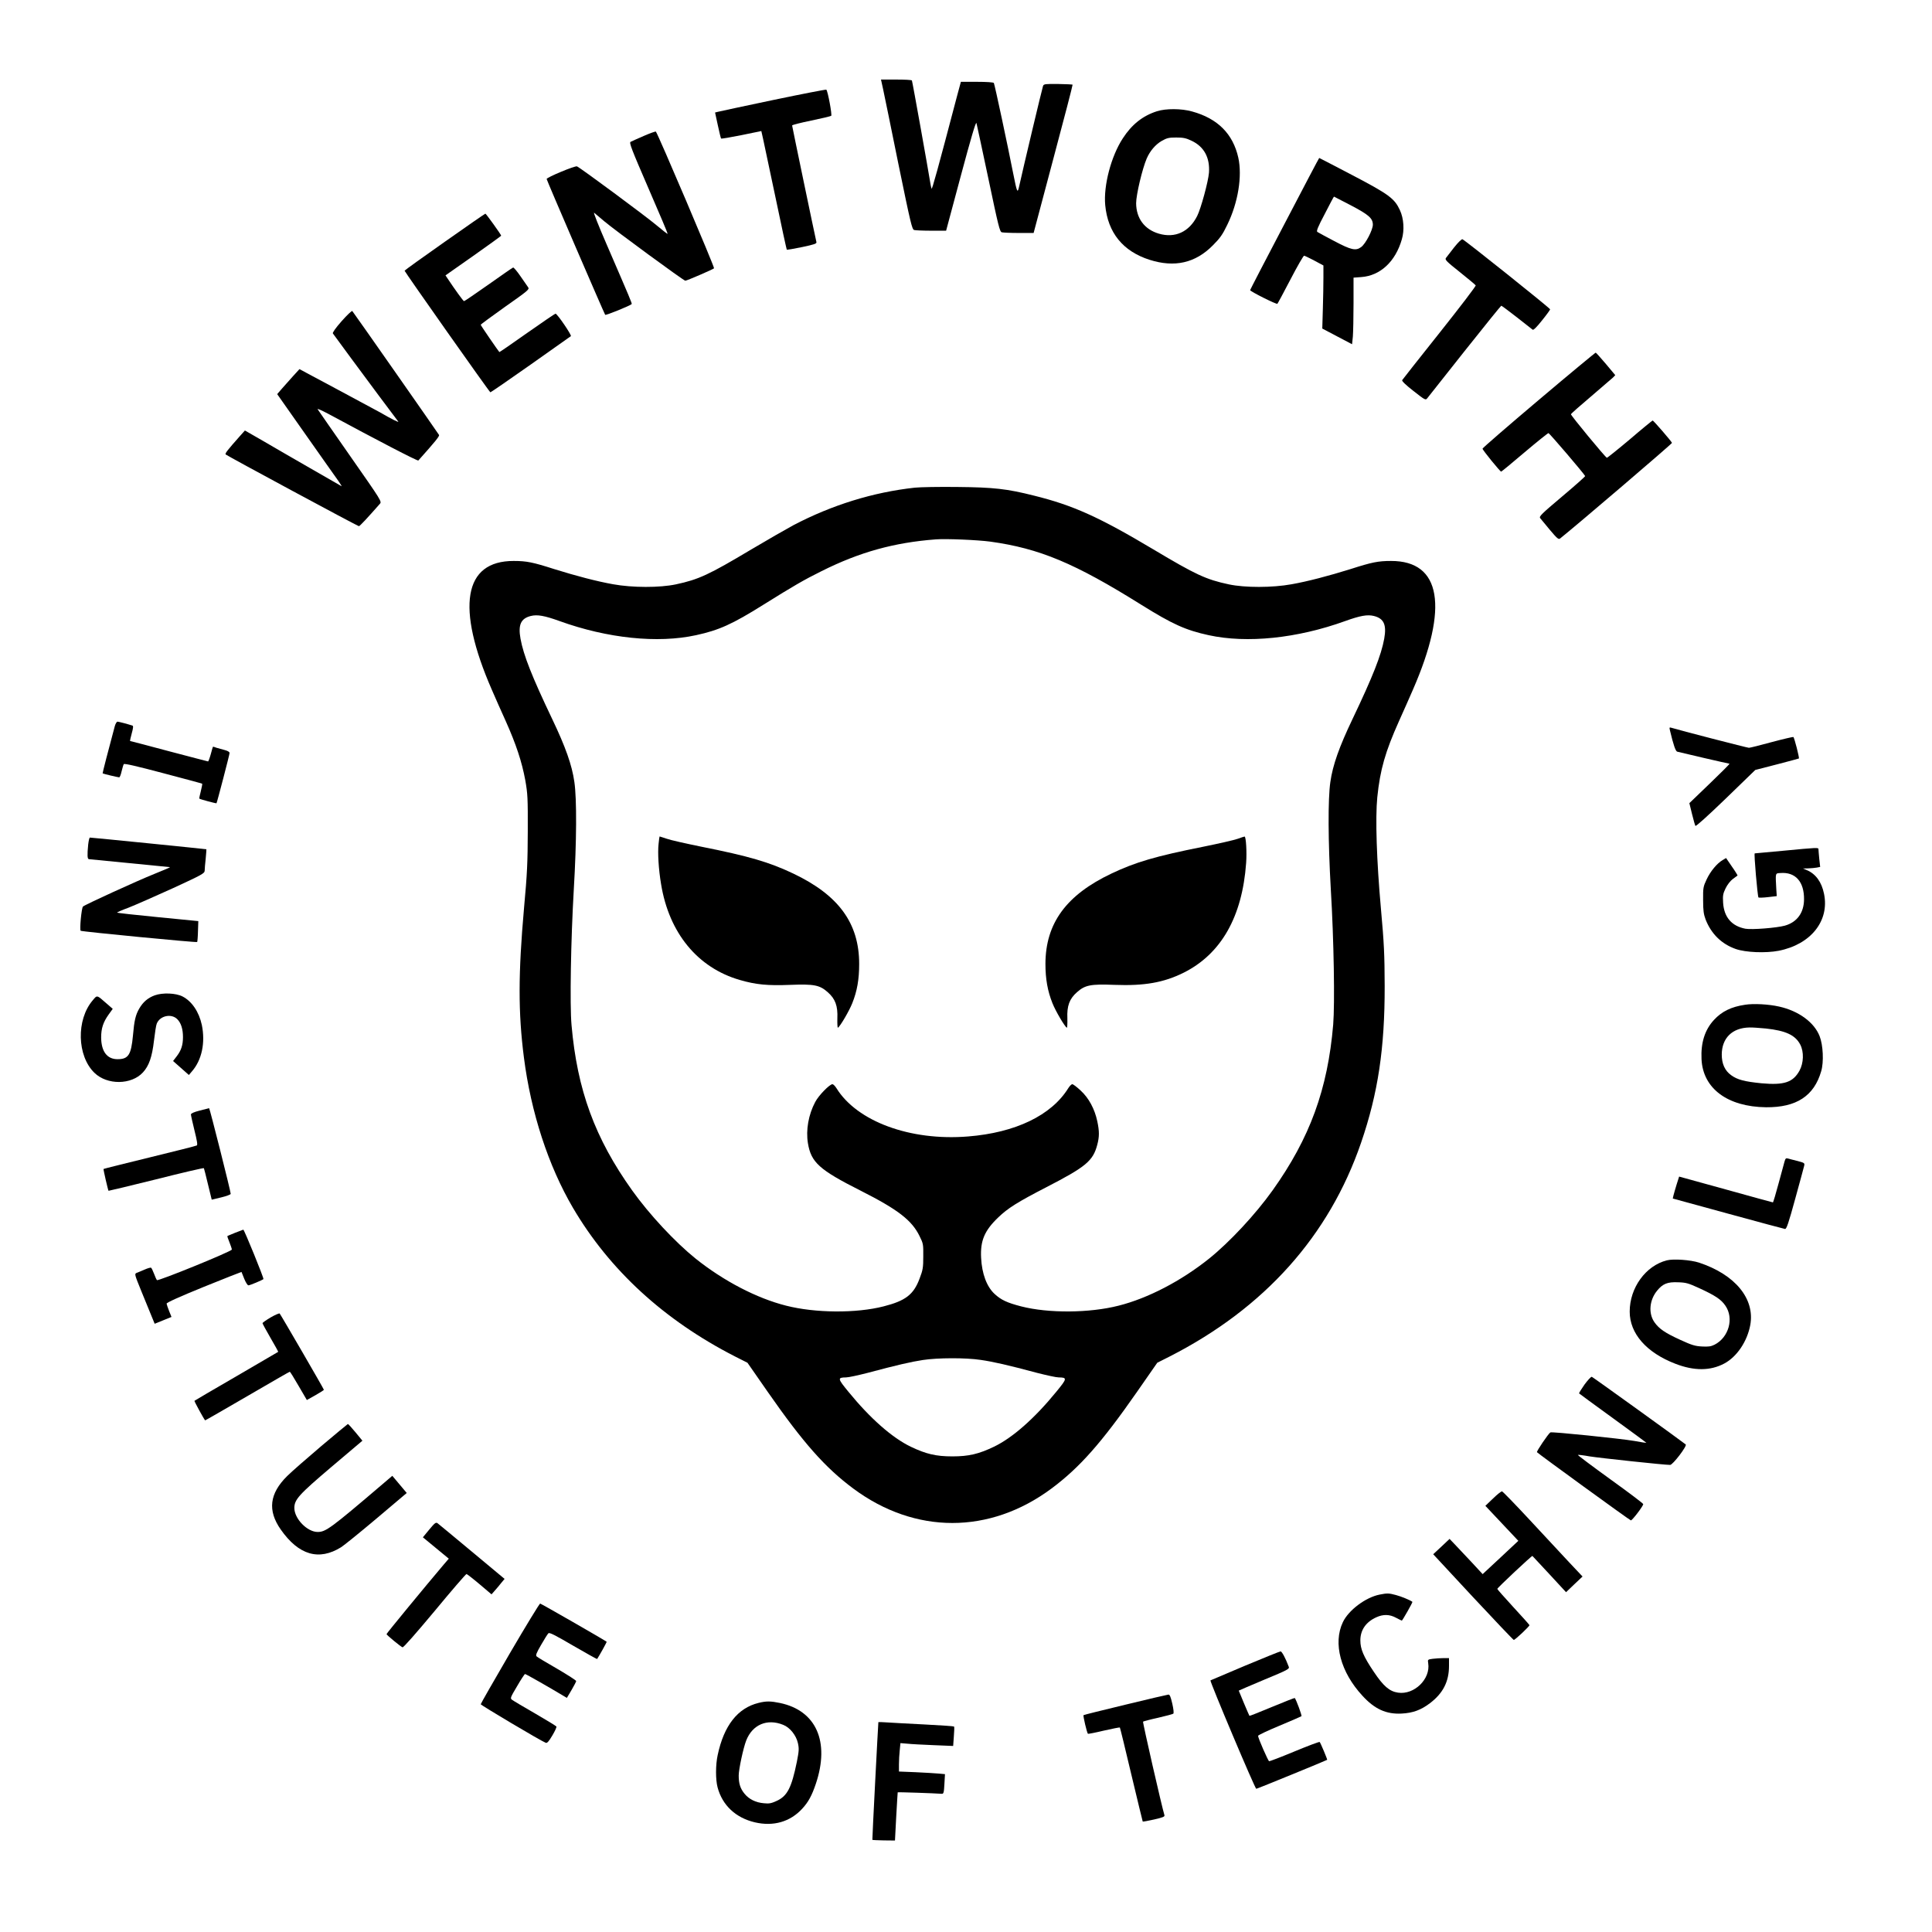
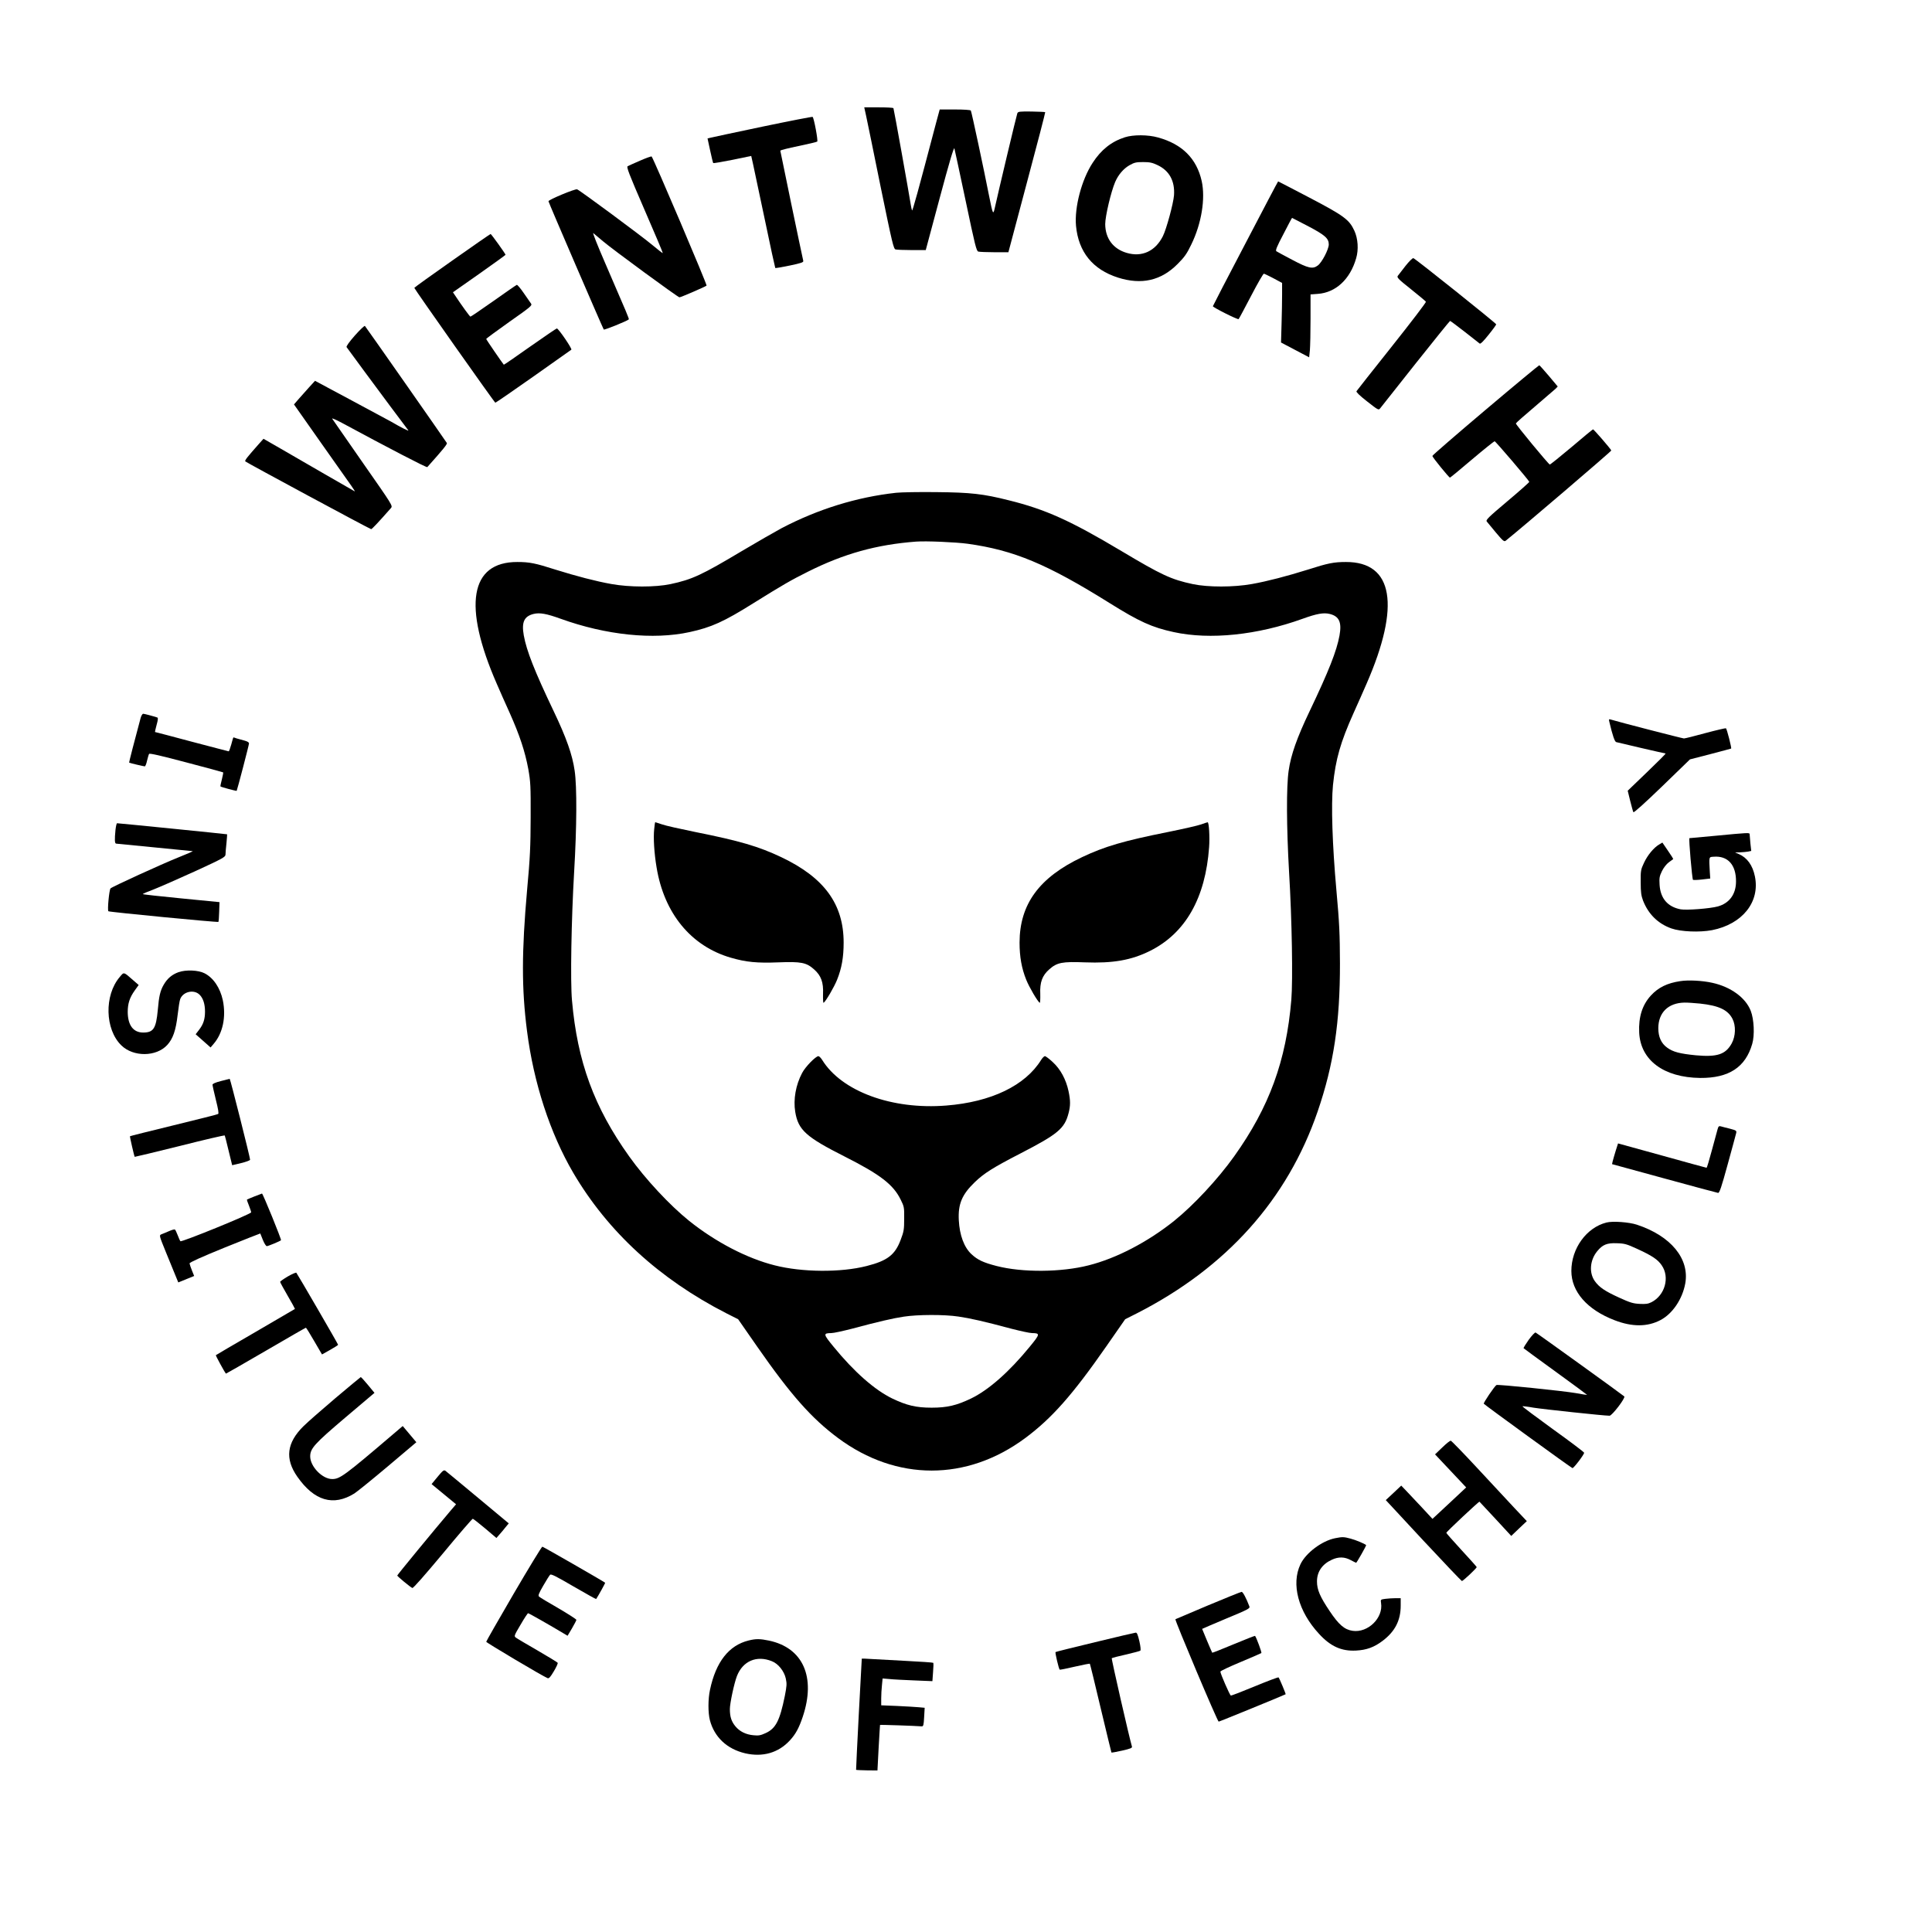
- <svg xmlns="http://www.w3.org/2000/svg" version="1.0" width="1400pt" height="1400pt" viewBox="-70 -70 1700 1700" preserveAspectRatio="xMidYMid meet">
+ <svg xmlns="http://www.w3.org/2000/svg" version="1.0" width="1400pt" height="1400pt" viewBox="-100 -100 1800 1800" preserveAspectRatio="xMidYMid meet">
  <g transform="translate(0,1550) scale(0.1,-0.1)" fill="#000000" stroke="none">
    <path d="M7070 15418 c10 -46 71 -343 135 -660 108 -525 120 -577 139 -582 12 -3 80 -6 151 -6 l130 0 130 485 c89 332 132 478 137 462 3 -12 51 -232 105 -489 87 -414 100 -468 118 -472 11 -3 79 -6 150 -6 l130 0 173 651 c96 358 172 652 170 654 -2 2 -60 5 -128 6 -113 1 -125 0 -132 -17 -7 -17 -178 -736 -209 -878 -16 -73 -19 -66 -55 114 -44 226 -162 779 -169 790 -4 6 -64 10 -148 10 l-142 0 -33 -122 c-170 -646 -221 -831 -225 -818 -3 8 -8 31 -11 50 -16 103 -158 896 -162 902 -3 5 -65 8 -139 8 l-133 0 18 -82z" />
    <path d="M6103 15320 c-255 -54 -474 -100 -487 -104 l-24 -6 24 -111 c13 -61 26 -114 29 -118 4 -3 85 11 180 30 l174 36 16 -71 c8 -39 58 -273 110 -519 51 -247 96 -451 98 -454 3 -2 64 8 135 23 105 22 129 30 126 43 -16 69 -214 1020 -214 1027 0 5 75 24 168 43 92 19 171 38 176 42 9 8 -30 218 -43 230 -3 3 -214 -38 -468 -91z" />
    <path d="M9480 15221 c-125 -40 -221 -116 -300 -238 -103 -157 -171 -416 -155 -588 23 -243 156 -406 390 -481 220 -70 403 -29 557 127 63 63 86 95 127 181 95 194 133 427 97 591 -47 209 -181 344 -406 406 -95 27 -232 27 -310 2z m306 -260 c109 -52 161 -148 152 -280 -6 -78 -71 -317 -104 -382 -70 -139 -194 -197 -337 -155 -126 37 -199 134 -200 268 0 74 54 302 93 393 29 67 77 123 132 155 46 26 63 30 128 30 62 0 86 -5 136 -29z" />
    <path d="M4965 15004 c-55 -24 -107 -47 -116 -52 -15 -6 8 -65 156 -407 96 -220 172 -401 170 -403 -2 -2 -46 32 -97 75 -92 78 -673 508 -701 519 -18 7 -267 -97 -267 -111 0 -10 502 -1173 515 -1195 5 -7 217 79 233 94 5 5 -11 42 -222 530 -69 159 -118 282 -108 274 9 -8 50 -42 89 -75 93 -79 699 -523 713 -523 14 0 242 99 253 109 7 7 -494 1184 -512 1203 -3 3 -51 -14 -106 -38z" />
    <path d="M10603 14231 c-167 -318 -303 -581 -303 -584 0 -11 233 -128 240 -120 4 4 56 101 116 216 59 114 113 207 119 207 5 0 46 -20 90 -43 l80 -43 0 -105 c0 -57 -2 -182 -5 -277 l-5 -173 131 -69 131 -69 7 67 c3 37 6 169 6 293 l0 226 68 5 c167 12 301 136 357 332 24 81 17 184 -17 257 -47 102 -96 139 -417 307 -159 83 -291 152 -293 152 -2 0 -139 -261 -305 -579z m582 163 c160 -84 195 -115 195 -172 -1 -46 -64 -168 -103 -196 -47 -35 -88 -26 -237 53 -74 39 -141 75 -148 80 -11 6 3 42 65 159 43 84 79 152 81 152 1 0 67 -34 147 -76z" />
    <path d="M3213 14072 c-194 -136 -352 -250 -353 -254 0 -9 747 -1069 755 -1070 4 0 163 109 353 243 190 134 350 247 355 251 11 6 -120 198 -135 198 -5 0 -117 -77 -250 -170 -132 -94 -242 -169 -244 -168 -12 13 -164 234 -164 240 0 4 97 75 215 159 198 139 215 153 203 170 -7 10 -38 54 -68 98 -30 44 -60 79 -65 77 -6 -2 -103 -69 -217 -150 -114 -80 -210 -146 -215 -146 -7 1 -80 102 -145 200 l-18 27 245 172 c135 95 245 175 245 177 0 9 -133 194 -139 194 -3 0 -164 -111 -358 -248z" />
    <path d="M12095 14023 c-33 -42 -65 -84 -72 -93 -11 -15 5 -31 122 -124 74 -59 137 -112 140 -117 4 -5 -139 -192 -317 -416 -178 -223 -326 -412 -330 -418 -5 -7 32 -43 99 -95 103 -81 107 -83 122 -64 9 11 157 199 330 417 173 218 318 397 321 397 4 0 65 -46 136 -101 71 -56 134 -106 140 -110 7 -6 37 24 82 81 40 49 72 94 72 98 0 10 -751 610 -772 617 -7 2 -40 -30 -73 -72z" />
    <path d="M2306 13374 c-53 -60 -82 -102 -77 -108 4 -6 79 -108 166 -226 132 -179 368 -496 409 -549 10 -13 -65 25 -159 80 -16 9 -183 99 -370 199 l-340 182 -54 -59 c-29 -32 -73 -81 -98 -110 l-44 -51 249 -354 c137 -194 266 -378 288 -408 21 -30 34 -52 29 -48 -6 3 -129 74 -275 158 -146 84 -335 193 -420 243 l-155 89 -43 -48 c-109 -123 -135 -155 -126 -163 16 -14 1161 -631 1172 -631 8 0 74 71 184 196 19 21 16 25 -260 420 -153 219 -282 405 -287 413 -4 8 36 -10 91 -39 424 -229 789 -419 795 -412 152 170 188 215 182 225 -11 19 -754 1081 -763 1090 -4 5 -46 -35 -94 -89z" />
    <path d="M12840 12681 c-272 -230 -495 -423 -495 -429 0 -12 155 -202 164 -202 3 0 96 76 206 170 110 93 205 169 210 169 9 0 316 -360 323 -378 1 -4 -90 -85 -203 -180 -180 -152 -204 -175 -193 -190 7 -9 46 -56 86 -104 64 -76 76 -86 90 -75 149 119 986 834 984 841 -5 15 -163 197 -170 197 -4 -1 -95 -75 -201 -166 -107 -90 -198 -163 -202 -162 -15 6 -319 374 -316 383 2 6 81 76 176 156 95 81 182 156 194 167 l20 21 -82 98 c-46 54 -86 99 -90 100 -3 1 -229 -186 -501 -416z" />
    <path d="M7350 11909 c-367 -40 -731 -153 -1070 -331 -63 -34 -230 -130 -370 -213 -372 -222 -461 -264 -663 -307 -142 -30 -381 -30 -552 1 -141 25 -325 73 -520 134 -187 60 -242 71 -355 71 -441 1 -510 -406 -192 -1134 27 -63 82 -187 122 -275 92 -206 142 -358 172 -520 21 -119 23 -156 22 -450 -1 -274 -5 -371 -33 -675 -51 -576 -52 -919 -1 -1315 62 -485 215 -953 431 -1322 322 -548 802 -989 1425 -1308 l111 -56 176 -253 c316 -454 508 -670 755 -854 544 -404 1200 -404 1744 0 247 184 439 400 755 854 l176 253 111 56 c834 426 1401 1061 1682 1879 150 437 209 832 208 1381 -1 276 -5 370 -33 680 -38 423 -50 796 -32 980 25 243 70 400 192 672 39 87 94 210 121 273 318 728 249 1135 -192 1134 -113 0 -168 -11 -355 -71 -195 -61 -379 -109 -520 -134 -171 -31 -410 -31 -552 -1 -202 43 -291 85 -663 307 -478 285 -708 389 -1052 474 -238 60 -354 73 -673 76 -159 2 -328 -1 -375 -6z m665 -475 c432 -60 741 -189 1325 -554 277 -173 393 -225 595 -269 338 -74 780 -28 1201 124 133 48 196 59 253 45 88 -22 113 -77 91 -200 -26 -144 -100 -332 -279 -707 -117 -245 -174 -405 -195 -554 -22 -149 -20 -524 4 -944 27 -447 36 -1006 21 -1190 -48 -569 -205 -999 -533 -1459 -152 -213 -378 -455 -558 -600 -246 -197 -539 -350 -798 -415 -255 -65 -616 -68 -857 -6 -124 32 -177 57 -234 110 -69 64 -111 178 -118 316 -8 151 29 240 150 356 85 82 169 135 425 267 347 179 410 231 447 373 19 71 19 119 0 208 -23 107 -74 203 -146 269 -33 31 -66 56 -74 56 -7 0 -23 -16 -35 -35 -148 -239 -465 -392 -883 -425 -507 -41 -976 132 -1157 425 -12 19 -28 35 -35 35 -25 0 -122 -99 -152 -157 -59 -111 -83 -246 -64 -362 28 -169 99 -234 466 -419 326 -165 448 -259 516 -398 33 -66 34 -73 33 -179 0 -99 -3 -119 -33 -197 -52 -139 -123 -194 -316 -243 -241 -62 -602 -59 -857 6 -259 65 -552 218 -798 415 -180 145 -406 387 -558 600 -327 458 -483 883 -533 1454 -16 179 -6 748 20 1195 25 420 27 795 5 944 -21 149 -78 309 -195 554 -179 375 -253 563 -279 707 -22 123 3 178 91 200 57 14 120 3 253 -45 421 -152 863 -198 1201 -124 202 44 318 96 594 269 266 166 354 217 509 294 336 168 638 252 1007 280 92 7 369 -5 480 -20z m-86 -7200 c110 -16 239 -45 496 -114 83 -21 168 -40 190 -40 77 -1 76 -9 -21 -127 -191 -234 -384 -404 -548 -483 -134 -64 -221 -85 -366 -85 -145 0 -232 21 -366 85 -164 79 -357 249 -548 483 -97 118 -98 126 -21 127 22 0 108 19 190 40 250 67 385 98 485 113 130 20 377 21 509 1z" />
    <path d="M5095 8775 c-9 -78 0 -225 22 -355 70 -430 322 -736 693 -843 141 -41 244 -51 444 -43 209 8 258 -1 330 -65 66 -58 89 -121 84 -230 -1 -48 1 -85 5 -82 20 12 99 147 126 215 43 107 61 210 61 346 0 359 -181 606 -581 796 -211 100 -388 152 -804 235 -137 28 -277 59 -309 71 -33 11 -60 20 -62 20 -1 0 -6 -29 -9 -65z" />
    <path d="M10190 8819 c-30 -11 -167 -42 -305 -70 -416 -83 -593 -135 -804 -235 -399 -189 -581 -438 -582 -795 0 -133 19 -240 62 -347 27 -68 106 -203 126 -215 4 -3 6 34 5 82 -5 109 18 172 84 230 72 64 121 73 330 65 264 -10 434 20 609 107 330 165 516 492 550 966 7 93 -1 234 -14 232 -3 0 -31 -9 -61 -20z" />
    <path d="M310 9810 c-56 -207 -109 -414 -107 -415 4 -4 136 -35 146 -35 5 0 15 24 21 53 7 28 15 57 19 63 4 8 113 -17 346 -79 187 -49 342 -91 344 -93 2 -2 -3 -31 -12 -66 -9 -34 -15 -64 -13 -65 5 -6 148 -44 151 -41 5 7 115 428 115 442 0 10 -16 19 -42 26 -24 6 -56 15 -72 20 -16 6 -30 10 -31 10 -2 0 -11 -29 -20 -65 -10 -36 -21 -65 -24 -65 -3 0 -158 41 -345 90 -186 50 -340 90 -342 90 -1 0 5 30 15 66 13 46 15 67 7 69 -42 14 -122 35 -132 35 -7 0 -18 -18 -24 -40z" />
    <path d="M13994 9774 c31 -131 50 -184 64 -188 24 -7 452 -106 460 -106 4 -1 -74 -79 -173 -174 l-180 -173 23 -94 c13 -52 26 -99 30 -106 4 -7 102 81 267 240 l260 252 190 49 c105 27 192 51 194 52 5 5 -40 184 -49 189 -3 2 -90 -18 -191 -45 -101 -28 -191 -50 -200 -50 -13 0 -622 157 -681 176 -19 6 -20 3 -14 -22z" />
    <path d="M76 8769 c-9 -93 -8 -129 7 -129 6 0 167 -16 357 -35 190 -19 350 -35 355 -35 6 -1 -55 -27 -135 -59 -150 -60 -616 -273 -630 -288 -13 -13 -31 -206 -20 -213 13 -8 1018 -105 1025 -99 2 3 6 46 7 95 l3 89 -357 35 c-197 19 -358 37 -358 40 0 3 46 23 103 44 56 22 229 98 385 169 263 121 282 132 283 156 0 14 4 62 9 106 4 44 7 81 6 82 -2 2 -1007 103 -1025 103 -5 0 -11 -28 -15 -61z" />
    <path d="M14990 8714 c-135 -12 -247 -23 -250 -23 -8 -1 25 -379 33 -388 4 -3 41 -2 84 3 l77 9 -4 60 c-8 147 -10 140 35 143 133 11 211 -76 209 -233 -1 -117 -62 -200 -169 -230 -73 -20 -291 -37 -347 -27 -120 23 -188 101 -196 228 -4 65 -1 80 22 128 15 31 42 66 64 82 20 15 39 29 41 30 1 2 -20 37 -49 78 l-52 76 -30 -18 c-49 -28 -108 -99 -141 -170 -30 -64 -32 -73 -31 -182 0 -94 5 -125 22 -171 50 -127 140 -215 264 -259 88 -31 264 -38 379 -16 283 56 448 263 399 501 -21 104 -73 175 -150 208 l-35 15 46 1 c26 1 60 4 76 7 l29 6 -8 71 c-4 40 -7 78 -7 85 -1 15 -8 15 -311 -14z" />
    <path d="M662 7442 c-60 -22 -103 -58 -137 -117 -32 -55 -44 -106 -55 -236 -16 -171 -40 -209 -136 -209 -92 0 -143 68 -144 191 0 80 18 135 66 202 l36 50 -53 46 c-89 78 -83 77 -123 29 -146 -170 -139 -489 15 -638 112 -109 325 -107 427 4 53 58 80 134 97 280 8 67 18 134 24 148 27 70 128 93 181 40 33 -33 50 -87 50 -157 0 -70 -15 -117 -54 -168 l-33 -43 69 -61 70 -62 27 32 c87 99 119 253 87 408 -25 116 -88 209 -170 251 -58 30 -174 35 -244 10z" />
    <path d="M14655 7359 c-122 -18 -205 -59 -274 -134 -80 -87 -116 -200 -109 -345 12 -258 229 -419 568 -423 267 -2 422 99 485 317 24 81 17 230 -14 309 -48 122 -185 222 -356 260 -92 21 -226 28 -300 16z m183 -209 c177 -19 260 -59 303 -142 33 -64 30 -161 -7 -229 -57 -103 -135 -129 -334 -111 -150 15 -212 31 -267 71 -56 40 -83 101 -83 182 1 145 92 235 243 238 26 1 91 -4 145 -9z" />
    <path d="M1058 6428 c-51 -13 -78 -25 -78 -34 0 -8 14 -71 31 -140 22 -88 29 -128 21 -133 -6 -4 -192 -51 -414 -105 -222 -54 -405 -100 -407 -102 -3 -3 39 -185 44 -192 1 -1 190 44 419 101 229 58 418 102 420 98 2 -3 18 -67 36 -142 l33 -135 84 20 c46 11 83 25 83 31 1 19 -185 755 -190 754 -3 -1 -40 -10 -82 -21z" />
    <path d="M15002 5978 c-5 -18 -29 -106 -53 -195 -24 -90 -46 -163 -49 -163 -3 0 -189 51 -415 114 l-410 113 -22 -69 c-12 -39 -24 -82 -28 -97 l-6 -27 486 -133 c267 -73 493 -134 502 -135 13 -1 31 52 89 264 40 146 76 277 79 291 6 25 3 27 -57 43 -35 8 -73 19 -85 22 -18 5 -23 1 -31 -28z" />
    <path d="M1370 5353 c-36 -14 -67 -28 -69 -29 -2 -2 6 -27 18 -55 11 -28 21 -57 21 -64 0 -16 -649 -280 -659 -269 -5 5 -16 31 -26 57 -10 26 -21 50 -26 52 -4 3 -29 -4 -56 -16 -26 -11 -58 -25 -70 -29 -21 -9 -20 -12 43 -167 35 -87 76 -186 90 -220 l25 -61 74 30 74 30 -21 52 c-11 28 -21 57 -22 65 -1 9 107 58 328 148 181 73 330 132 331 131 1 -2 12 -29 24 -60 13 -32 29 -58 37 -58 13 0 123 46 132 55 6 6 -169 435 -177 435 -3 -1 -35 -13 -71 -27z" />
    <path d="M13967 5110 c-186 -47 -327 -241 -327 -451 0 -193 147 -361 402 -459 165 -64 308 -63 430 2 111 59 202 194 229 339 42 231 -133 444 -451 549 -74 24 -224 35 -283 20z m283 -244 c142 -65 195 -100 232 -155 77 -111 30 -279 -95 -343 -32 -16 -54 -19 -111 -16 -60 3 -90 12 -190 58 -134 61 -187 97 -228 155 -55 78 -45 195 23 278 50 61 91 78 184 74 71 -2 91 -8 185 -51z" />
    <path d="M1682 4608 c-39 -23 -72 -46 -72 -51 0 -5 32 -63 70 -129 39 -66 69 -122 68 -123 -2 -1 -167 -98 -368 -215 -201 -116 -367 -214 -369 -216 -3 -3 80 -156 94 -172 1 -1 168 95 371 213 202 118 371 215 374 215 3 0 38 -56 77 -124 l73 -125 75 42 c41 23 75 45 75 48 0 7 -378 658 -389 671 -4 4 -39 -11 -79 -34z" />
    <path d="M13243 4018 c-28 -40 -50 -75 -48 -79 3 -3 137 -102 299 -219 163 -118 294 -215 293 -216 -1 -1 -49 6 -107 17 -115 20 -726 83 -738 75 -18 -11 -123 -166 -118 -174 6 -10 811 -595 826 -600 10 -4 110 127 109 143 0 6 -130 104 -290 219 -159 115 -287 211 -285 214 3 2 49 -3 103 -13 87 -14 655 -75 709 -75 23 0 151 167 137 180 -20 18 -815 591 -826 595 -7 3 -35 -28 -64 -67z" />
    <path d="M2125 3474 c-126 -107 -261 -225 -298 -262 -156 -154 -174 -303 -57 -470 158 -226 336 -278 532 -156 25 16 166 130 312 253 l265 224 -42 50 c-23 27 -52 61 -63 75 l-22 26 -88 -75 c-456 -389 -498 -419 -569 -419 -92 0 -205 117 -205 211 0 74 40 118 326 361 l273 231 -61 74 c-33 40 -63 73 -67 73 -3 -1 -109 -89 -236 -196z" />
    <path d="M12438 3015 l-68 -65 145 -154 145 -154 -157 -147 -157 -146 -100 108 c-56 59 -121 129 -146 155 l-45 47 -72 -68 -72 -67 350 -377 c193 -207 355 -377 359 -377 12 0 141 122 138 130 -2 5 -66 77 -143 160 -77 84 -140 155 -140 159 0 9 305 295 309 290 1 -2 69 -75 150 -161 l146 -158 72 69 73 69 -116 123 c-64 68 -220 237 -348 374 -128 138 -238 251 -244 252 -7 2 -42 -26 -79 -62z" />
    <path d="M3077 2741 l-56 -68 114 -94 114 -94 -43 -50 c-167 -197 -506 -609 -505 -614 1 -8 124 -110 141 -116 8 -3 116 120 283 320 148 179 274 325 280 325 5 -1 57 -41 115 -90 l105 -89 28 32 c16 18 42 48 57 68 l30 36 -287 239 c-158 132 -294 244 -303 251 -15 10 -25 2 -73 -56z" />
    <path d="M11440 2169 c-123 -24 -274 -137 -324 -243 -88 -185 -20 -440 173 -648 107 -117 209 -163 344 -156 99 5 170 31 249 91 115 87 168 190 168 328 l0 69 -49 0 c-26 0 -69 -3 -94 -6 -45 -6 -45 -7 -40 -39 22 -139 -123 -280 -265 -259 -76 11 -129 57 -214 184 -90 134 -118 199 -118 276 0 91 49 162 140 203 61 28 117 27 174 -4 26 -14 49 -25 51 -25 5 0 97 161 93 165 -15 13 -98 48 -145 60 -63 17 -77 17 -143 4z" />
    <path d="M3786 1652 c-141 -242 -256 -443 -256 -448 0 -8 533 -325 572 -339 12 -5 26 10 58 64 23 38 39 74 36 79 -3 5 -88 57 -188 115 -101 58 -192 112 -202 120 -18 13 -16 19 44 120 34 59 66 107 70 107 8 0 213 -117 336 -191 l32 -19 41 69 c22 38 41 74 41 79 0 6 -75 54 -167 108 -93 53 -174 102 -181 109 -10 9 -3 29 39 101 28 49 57 95 64 102 9 10 53 -12 219 -109 114 -66 209 -119 210 -117 18 26 87 150 84 152 -29 21 -578 336 -585 336 -6 0 -126 -197 -267 -438z" />
    <path d="M10255 1543 c-165 -70 -302 -128 -304 -129 -8 -6 392 -954 403 -954 8 0 609 246 624 255 3 3 -58 149 -66 157 -4 3 -103 -34 -221 -83 -118 -49 -219 -88 -224 -86 -9 3 -97 203 -97 223 0 6 84 46 188 89 103 43 190 81 194 84 5 5 -45 142 -59 160 -1 2 -91 -33 -199 -78 -108 -45 -198 -81 -200 -79 -3 3 -94 219 -94 222 0 1 101 44 224 96 208 86 224 95 216 114 -29 77 -61 136 -72 135 -7 0 -148 -57 -313 -126z" />
    <path d="M9202 1200 c-199 -48 -365 -89 -368 -92 -5 -6 30 -156 39 -164 2 -2 65 10 140 28 75 17 139 30 141 27 2 -2 48 -188 101 -414 54 -226 99 -412 100 -413 2 -2 47 6 100 18 79 18 95 25 91 38 -24 79 -193 818 -188 823 4 3 63 19 132 34 69 16 129 32 134 36 6 5 2 41 -9 89 -14 60 -22 80 -34 79 -9 -1 -179 -40 -379 -89z" />
    <path d="M5975 1216 c-184 -45 -305 -199 -360 -459 -19 -86 -19 -216 -1 -284 42 -158 159 -268 328 -308 163 -38 310 4 416 119 55 59 86 117 121 221 124 370 3 643 -315 710 -82 17 -121 18 -189 1z m216 -193 c60 -23 115 -93 130 -161 11 -50 9 -70 -9 -163 -47 -230 -84 -303 -179 -346 -46 -21 -65 -25 -112 -20 -71 6 -130 35 -170 84 -37 45 -51 89 -51 160 0 54 40 241 66 308 55 140 184 195 325 138z" />
    <path d="M7029 1047 c-2 -11 -55 -1033 -53 -1036 2 -2 47 -4 101 -5 l98 -1 11 210 c7 116 12 212 13 214 1 3 325 -8 388 -13 16 -1 19 11 23 86 l5 87 -55 5 c-30 3 -121 8 -202 12 l-148 6 0 63 c0 34 3 90 7 125 l6 62 61 -5 c34 -4 138 -9 232 -13 l171 -7 6 83 c4 46 5 86 2 88 -3 3 -118 11 -257 18 -139 7 -288 15 -330 18 -43 3 -78 4 -79 3z" />
  </g>
</svg>
